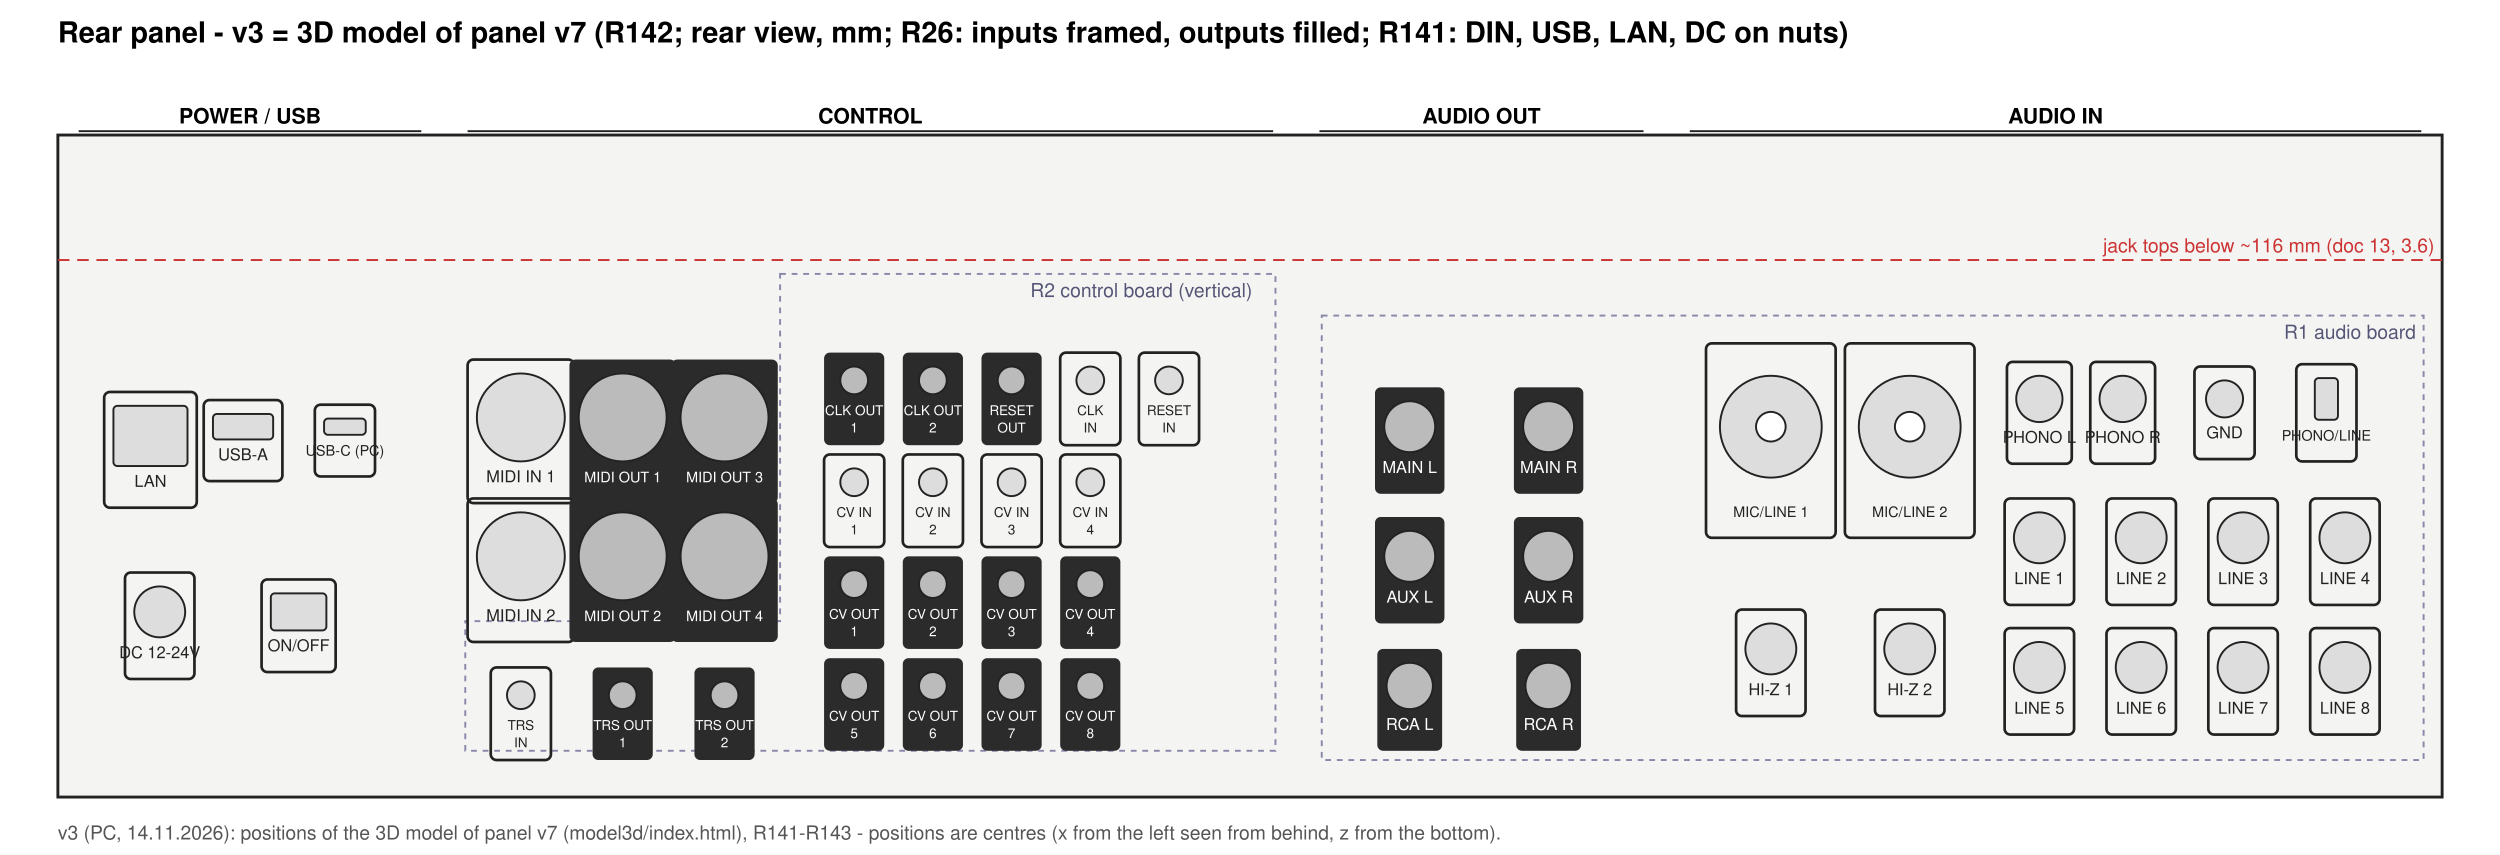
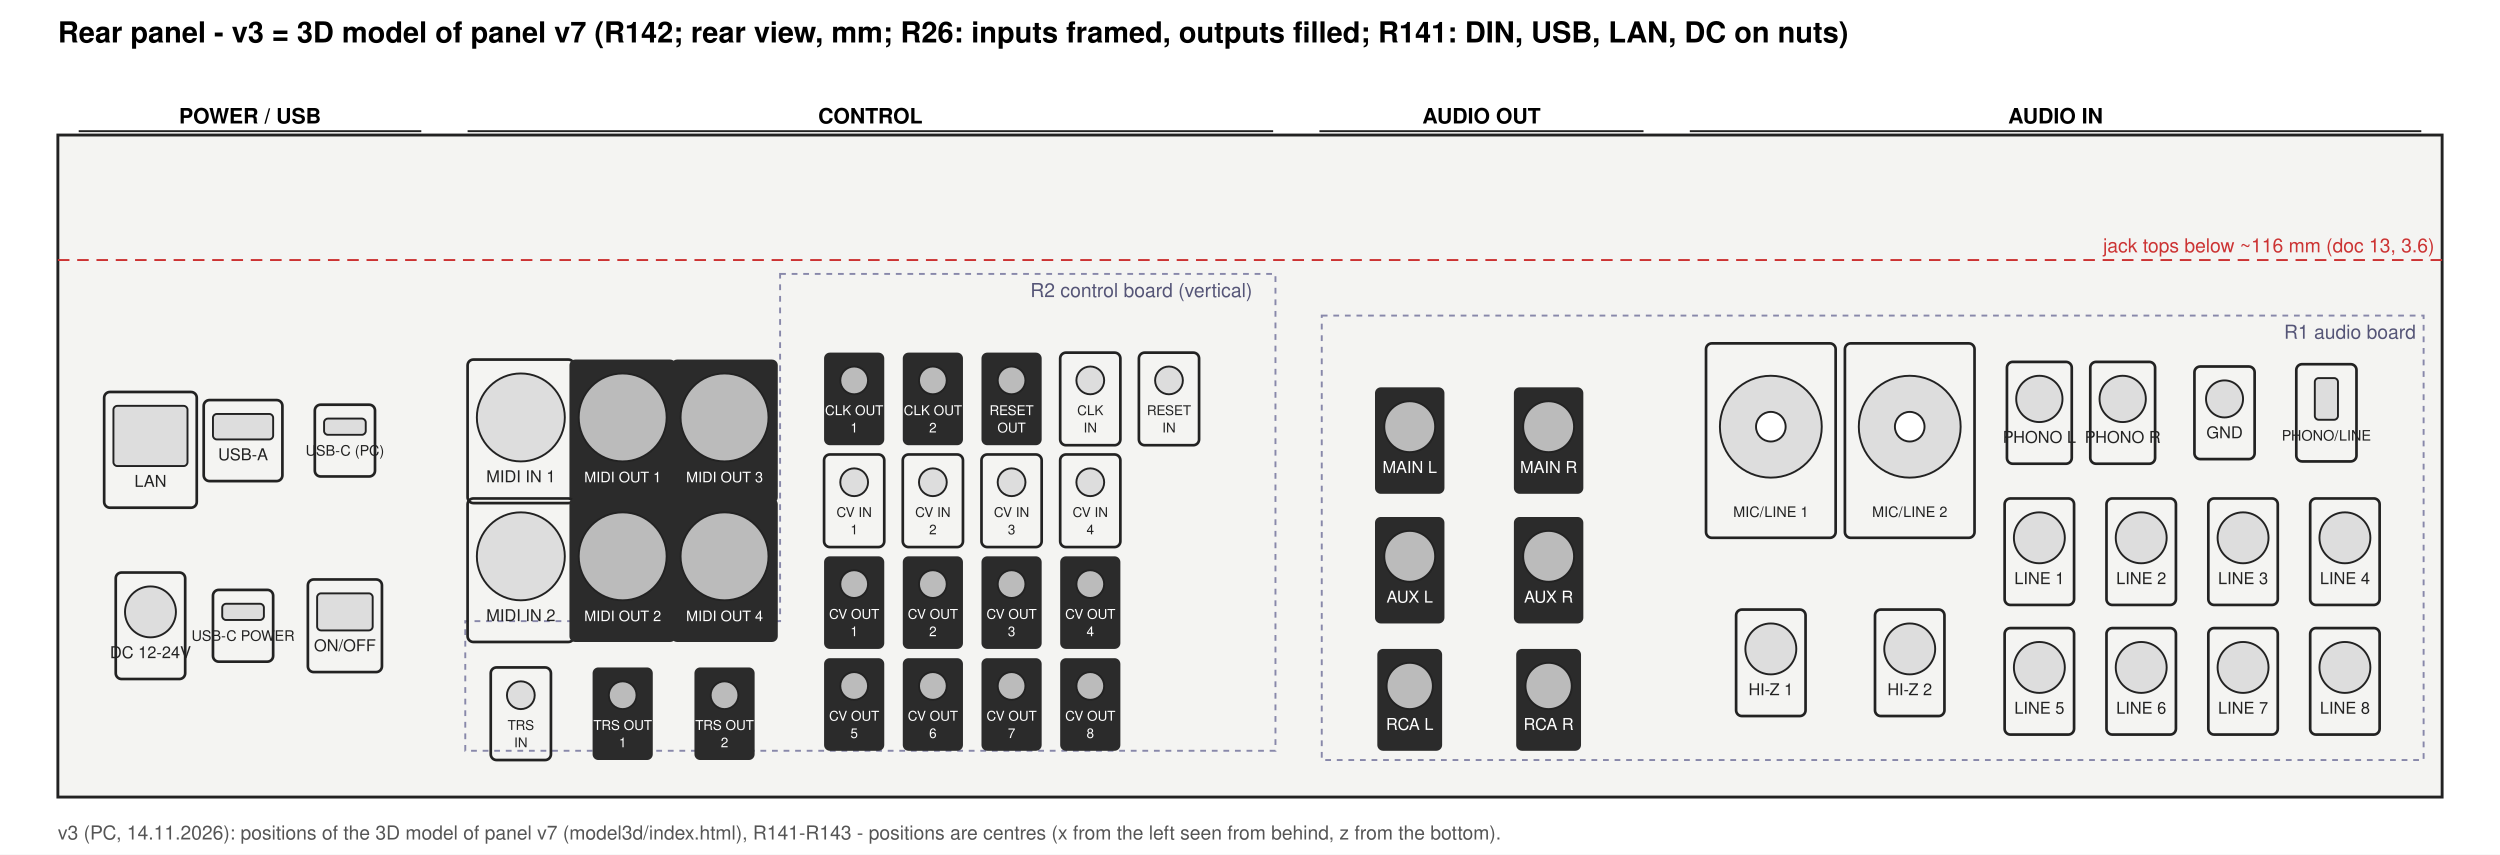
<svg xmlns="http://www.w3.org/2000/svg" width="1296" height="443" viewBox="0 0 1296 443" font-family="Helvetica, Arial, sans-serif">
  <rect width="100%" height="100%" fill="#ffffff" />
  <text x="30" y="22" font-size="15" font-weight="bold">Rear panel - v3 = 3D model of panel v7 (R142; rear view, mm; R26: inputs framed, outputs filled; R141: DIN, USB, LAN, DC on nuts)</text>
  <rect x="30.0" y="70.0" width="1236.0" height="343.2" fill="#f4f4f2" stroke="#222" stroke-width="1.5" />
  <line x1="30.0" y1="134.8" x2="1266.0" y2="134.8" stroke="#c33" stroke-dasharray="6 4" />
  <text x="1262.0" y="130.8" font-size="10" fill="#c33" text-anchor="end">jack tops below ~116 mm (doc 13, 3.6)</text>
  <polygon points="404.4,142.0 661.2,142.0 661.2,389.2 241.2,389.2 241.2,322.0 404.4,322.0" fill="none" stroke="#88a" stroke-dasharray="3 3" />
  <text x="649.2" y="154.0" font-size="10" fill="#557" text-anchor="end">R2 control board (vertical)</text>
  <rect x="685.2" y="163.6" width="571.2" height="230.4" fill="none" stroke="#88a" stroke-dasharray="3 3" />
  <text x="1252.4" y="175.6" font-size="10" fill="#557" text-anchor="end">R1 audio board</text>
  <text x="129.6" y="64.0" font-size="11" font-weight="bold" text-anchor="middle">POWER / USB</text>
  <line x1="40.8" y1="68.0" x2="218.4" y2="68.0" stroke="#222" />
  <text x="451.2" y="64.0" font-size="11" font-weight="bold" text-anchor="middle">CONTROL</text>
  <line x1="242.4" y1="68.0" x2="660.0" y2="68.0" stroke="#222" />
  <text x="768.0" y="64.0" font-size="11" font-weight="bold" text-anchor="middle">AUDIO OUT</text>
  <line x1="684.0" y1="68.0" x2="852.0" y2="68.0" stroke="#222" />
  <text x="1065.6" y="64.0" font-size="11" font-weight="bold" text-anchor="middle">AUDIO IN</text>
  <line x1="876.0" y1="68.0" x2="1255.2" y2="68.0" stroke="#222" />
  <rect x="54.0" y="203.2" width="48.0" height="60.0" rx="3" fill="none" stroke="#222" stroke-width="1.4" />
  <rect x="58.8" y="210.4" width="38.4" height="31.2" rx="2" fill="#dddddd" stroke="#222" />
  <text x="78.0" y="252.4" font-size="8.5" text-anchor="middle" fill="#222">LAN</text>
  <rect x="105.6" y="207.4" width="40.8" height="42.0" rx="3" fill="none" stroke="#222" stroke-width="1.4" />
  <rect x="110.4" y="214.6" width="31.2" height="13.2" rx="2" fill="#dddddd" stroke="#222" />
  <text x="126.0" y="238.6" font-size="8.5" text-anchor="middle" fill="#222">USB-A</text>
  <rect x="163.2" y="209.8" width="31.2" height="37.2" rx="3" fill="none" stroke="#222" stroke-width="1.4" />
  <rect x="168.0" y="217.0" width="21.6" height="8.4" rx="2" fill="#dddddd" stroke="#222" />
  <text x="178.8" y="236.2" font-size="7.5" text-anchor="middle" fill="#222">USB-C (PC)</text>
-   <rect x="64.8" y="296.8" width="36.0" height="55.2" rx="3" fill="none" stroke="#222" stroke-width="1.4" />
-   <circle cx="82.8" cy="317.2" r="13.2" fill="#dddddd" stroke="#222" />
-   <text x="82.8" y="341.2" font-size="8.5" text-anchor="middle" fill="#222">DC 12-24V</text>
-   <rect x="135.6" y="300.4" width="38.4" height="48.0" rx="3" fill="none" stroke="#222" stroke-width="1.4" />
-   <rect x="140.4" y="307.6" width="28.8" height="19.2" rx="2" fill="#dddddd" stroke="#222" />
-   <text x="154.8" y="337.6" font-size="8.5" text-anchor="middle" fill="#222">ON/OFF</text>
+   <rect x="60.0" y="296.8" width="36.0" height="55.2" rx="3" fill="none" stroke="#222" stroke-width="1.4" />
+   <circle cx="78.0" cy="317.2" r="13.2" fill="#dddddd" stroke="#222" />
+   <text x="78.0" y="341.2" font-size="8.5" text-anchor="middle" fill="#222">DC 12-24V</text>
+   <rect x="110.4" y="305.8" width="31.2" height="37.2" rx="3" fill="none" stroke="#222" stroke-width="1.4" />
+   <rect x="115.2" y="313.0" width="21.6" height="8.4" rx="2" fill="#dddddd" stroke="#222" />
+   <text x="126.0" y="332.2" font-size="7.5" text-anchor="middle" fill="#222">USB-C POWER</text>
+   <rect x="159.6" y="300.4" width="38.4" height="48.0" rx="3" fill="none" stroke="#222" stroke-width="1.4" />
+   <rect x="164.4" y="307.6" width="28.8" height="19.2" rx="2" fill="#dddddd" stroke="#222" />
+   <text x="178.8" y="337.6" font-size="8.5" text-anchor="middle" fill="#222">ON/OFF</text>
  <rect x="242.4" y="186.4" width="55.2" height="74.4" rx="3" fill="none" stroke="#222" stroke-width="1.4" />
  <circle cx="270.0" cy="216.4" r="22.8" fill="#dddddd" stroke="#222" />
  <text x="270.0" y="250.0" font-size="8.5" text-anchor="middle" fill="#222">MIDI IN 1</text>
  <rect x="295.2" y="186.4" width="55.2" height="74.4" rx="3" fill="#2b2b2b" stroke="#222" stroke-width="0" />
  <circle cx="322.8" cy="216.4" r="22.8" fill="#bbbbbb" stroke="#222" />
  <text x="322.8" y="250.0" font-size="7.5" text-anchor="middle" fill="#ffffff">MIDI OUT 1</text>
  <rect x="348.0" y="186.4" width="55.2" height="74.4" rx="3" fill="#2b2b2b" stroke="#222" stroke-width="0" />
  <circle cx="375.6" cy="216.4" r="22.8" fill="#bbbbbb" stroke="#222" />
  <text x="375.6" y="250.0" font-size="7.5" text-anchor="middle" fill="#ffffff">MIDI OUT 3</text>
  <rect x="242.4" y="258.4" width="55.2" height="74.4" rx="3" fill="none" stroke="#222" stroke-width="1.4" />
  <circle cx="270.0" cy="288.4" r="22.8" fill="#dddddd" stroke="#222" />
  <text x="270.0" y="322.0" font-size="8.5" text-anchor="middle" fill="#222">MIDI IN 2</text>
  <rect x="295.2" y="258.4" width="55.2" height="74.4" rx="3" fill="#2b2b2b" stroke="#222" stroke-width="0" />
  <circle cx="322.8" cy="288.4" r="22.8" fill="#bbbbbb" stroke="#222" />
  <text x="322.8" y="322.0" font-size="7.5" text-anchor="middle" fill="#ffffff">MIDI OUT 2</text>
  <rect x="348.0" y="258.4" width="55.2" height="74.4" rx="3" fill="#2b2b2b" stroke="#222" stroke-width="0" />
  <circle cx="375.6" cy="288.4" r="22.8" fill="#bbbbbb" stroke="#222" />
  <text x="375.6" y="322.0" font-size="7.5" text-anchor="middle" fill="#ffffff">MIDI OUT 4</text>
  <rect x="254.4" y="346.0" width="31.2" height="48.0" rx="3" fill="none" stroke="#222" stroke-width="1.4" />
  <circle cx="270.0" cy="360.4" r="7.2" fill="#dddddd" stroke="#222" />
  <text x="270.0" y="378.4" font-size="7.0" text-anchor="middle" fill="#222">TRS</text>
  <text x="270.0" y="387.4" font-size="7.0" text-anchor="middle" fill="#222">IN</text>
  <rect x="307.2" y="346.0" width="31.2" height="48.0" rx="3" fill="#2b2b2b" stroke="#222" stroke-width="0" />
  <circle cx="322.8" cy="360.4" r="7.2" fill="#bbbbbb" stroke="#222" />
  <text x="322.8" y="378.4" font-size="7.0" text-anchor="middle" fill="#ffffff">TRS OUT</text>
  <text x="322.8" y="387.4" font-size="7.0" text-anchor="middle" fill="#ffffff">1</text>
  <rect x="360.0" y="346.0" width="31.2" height="48.0" rx="3" fill="#2b2b2b" stroke="#222" stroke-width="0" />
  <circle cx="375.6" cy="360.4" r="7.2" fill="#bbbbbb" stroke="#222" />
  <text x="375.6" y="378.4" font-size="7.0" text-anchor="middle" fill="#ffffff">TRS OUT</text>
  <text x="375.6" y="387.4" font-size="7.0" text-anchor="middle" fill="#ffffff">2</text>
  <rect x="427.2" y="182.8" width="31.2" height="48.0" rx="3" fill="#2b2b2b" stroke="#222" stroke-width="0" />
  <circle cx="442.8" cy="197.2" r="7.2" fill="#bbbbbb" stroke="#222" />
  <text x="442.8" y="215.2" font-size="7.0" text-anchor="middle" fill="#ffffff">CLK OUT</text>
  <text x="442.8" y="224.2" font-size="7.0" text-anchor="middle" fill="#ffffff">1</text>
  <rect x="468.0" y="182.8" width="31.2" height="48.0" rx="3" fill="#2b2b2b" stroke="#222" stroke-width="0" />
  <circle cx="483.6" cy="197.2" r="7.2" fill="#bbbbbb" stroke="#222" />
  <text x="483.6" y="215.2" font-size="7.0" text-anchor="middle" fill="#ffffff">CLK OUT</text>
  <text x="483.6" y="224.2" font-size="7.0" text-anchor="middle" fill="#ffffff">2</text>
  <rect x="508.8" y="182.8" width="31.2" height="48.0" rx="3" fill="#2b2b2b" stroke="#222" stroke-width="0" />
  <circle cx="524.4" cy="197.2" r="7.2" fill="#bbbbbb" stroke="#222" />
  <text x="524.4" y="215.2" font-size="7.0" text-anchor="middle" fill="#ffffff">RESET</text>
  <text x="524.4" y="224.2" font-size="7.0" text-anchor="middle" fill="#ffffff">OUT</text>
  <rect x="549.6" y="182.8" width="31.2" height="48.0" rx="3" fill="none" stroke="#222" stroke-width="1.4" />
  <circle cx="565.2" cy="197.2" r="7.2" fill="#dddddd" stroke="#222" />
  <text x="565.2" y="215.2" font-size="7.0" text-anchor="middle" fill="#222">CLK</text>
  <text x="565.2" y="224.2" font-size="7.0" text-anchor="middle" fill="#222">IN</text>
  <rect x="590.4" y="182.8" width="31.2" height="48.0" rx="3" fill="none" stroke="#222" stroke-width="1.4" />
  <circle cx="606.0" cy="197.2" r="7.2" fill="#dddddd" stroke="#222" />
  <text x="606.0" y="215.2" font-size="7.0" text-anchor="middle" fill="#222">RESET</text>
  <text x="606.0" y="224.2" font-size="7.0" text-anchor="middle" fill="#222">IN</text>
  <rect x="427.2" y="235.6" width="31.2" height="48.0" rx="3" fill="none" stroke="#222" stroke-width="1.4" />
  <circle cx="442.8" cy="250.0" r="7.2" fill="#dddddd" stroke="#222" />
  <text x="442.8" y="268.0" font-size="7.0" text-anchor="middle" fill="#222">CV IN</text>
  <text x="442.8" y="277.0" font-size="7.0" text-anchor="middle" fill="#222">1</text>
  <rect x="468.0" y="235.6" width="31.2" height="48.0" rx="3" fill="none" stroke="#222" stroke-width="1.4" />
  <circle cx="483.6" cy="250.0" r="7.2" fill="#dddddd" stroke="#222" />
  <text x="483.6" y="268.0" font-size="7.0" text-anchor="middle" fill="#222">CV IN</text>
  <text x="483.6" y="277.0" font-size="7.0" text-anchor="middle" fill="#222">2</text>
  <rect x="508.8" y="235.6" width="31.2" height="48.0" rx="3" fill="none" stroke="#222" stroke-width="1.4" />
  <circle cx="524.4" cy="250.0" r="7.2" fill="#dddddd" stroke="#222" />
  <text x="524.4" y="268.0" font-size="7.0" text-anchor="middle" fill="#222">CV IN</text>
  <text x="524.4" y="277.0" font-size="7.0" text-anchor="middle" fill="#222">3</text>
  <rect x="549.6" y="235.6" width="31.2" height="48.0" rx="3" fill="none" stroke="#222" stroke-width="1.4" />
  <circle cx="565.2" cy="250.0" r="7.2" fill="#dddddd" stroke="#222" />
  <text x="565.2" y="268.0" font-size="7.0" text-anchor="middle" fill="#222">CV IN</text>
  <text x="565.2" y="277.0" font-size="7.0" text-anchor="middle" fill="#222">4</text>
  <rect x="427.2" y="288.4" width="31.2" height="48.0" rx="3" fill="#2b2b2b" stroke="#222" stroke-width="0" />
  <circle cx="442.8" cy="302.8" r="7.2" fill="#bbbbbb" stroke="#222" />
  <text x="442.8" y="320.8" font-size="7.0" text-anchor="middle" fill="#ffffff">CV OUT</text>
  <text x="442.8" y="329.8" font-size="7.0" text-anchor="middle" fill="#ffffff">1</text>
  <rect x="468.0" y="288.4" width="31.2" height="48.0" rx="3" fill="#2b2b2b" stroke="#222" stroke-width="0" />
  <circle cx="483.6" cy="302.8" r="7.2" fill="#bbbbbb" stroke="#222" />
  <text x="483.6" y="320.8" font-size="7.0" text-anchor="middle" fill="#ffffff">CV OUT</text>
  <text x="483.6" y="329.8" font-size="7.0" text-anchor="middle" fill="#ffffff">2</text>
  <rect x="508.8" y="288.4" width="31.2" height="48.0" rx="3" fill="#2b2b2b" stroke="#222" stroke-width="0" />
  <circle cx="524.4" cy="302.8" r="7.2" fill="#bbbbbb" stroke="#222" />
  <text x="524.4" y="320.8" font-size="7.0" text-anchor="middle" fill="#ffffff">CV OUT</text>
  <text x="524.4" y="329.8" font-size="7.0" text-anchor="middle" fill="#ffffff">3</text>
  <rect x="549.6" y="288.4" width="31.2" height="48.0" rx="3" fill="#2b2b2b" stroke="#222" stroke-width="0" />
  <circle cx="565.2" cy="302.8" r="7.2" fill="#bbbbbb" stroke="#222" />
  <text x="565.2" y="320.8" font-size="7.0" text-anchor="middle" fill="#ffffff">CV OUT</text>
  <text x="565.2" y="329.8" font-size="7.0" text-anchor="middle" fill="#ffffff">4</text>
  <rect x="427.2" y="341.2" width="31.2" height="48.0" rx="3" fill="#2b2b2b" stroke="#222" stroke-width="0" />
  <circle cx="442.8" cy="355.6" r="7.2" fill="#bbbbbb" stroke="#222" />
  <text x="442.8" y="373.6" font-size="7.0" text-anchor="middle" fill="#ffffff">CV OUT</text>
  <text x="442.8" y="382.6" font-size="7.0" text-anchor="middle" fill="#ffffff">5</text>
  <rect x="468.0" y="341.2" width="31.2" height="48.0" rx="3" fill="#2b2b2b" stroke="#222" stroke-width="0" />
  <circle cx="483.6" cy="355.6" r="7.2" fill="#bbbbbb" stroke="#222" />
  <text x="483.6" y="373.6" font-size="7.0" text-anchor="middle" fill="#ffffff">CV OUT</text>
  <text x="483.6" y="382.6" font-size="7.0" text-anchor="middle" fill="#ffffff">6</text>
  <rect x="508.8" y="341.2" width="31.2" height="48.0" rx="3" fill="#2b2b2b" stroke="#222" stroke-width="0" />
  <circle cx="524.4" cy="355.6" r="7.2" fill="#bbbbbb" stroke="#222" />
  <text x="524.4" y="373.6" font-size="7.0" text-anchor="middle" fill="#ffffff">CV OUT</text>
  <text x="524.4" y="382.6" font-size="7.0" text-anchor="middle" fill="#ffffff">7</text>
  <rect x="549.6" y="341.2" width="31.2" height="48.0" rx="3" fill="#2b2b2b" stroke="#222" stroke-width="0" />
  <circle cx="565.2" cy="355.6" r="7.2" fill="#bbbbbb" stroke="#222" />
  <text x="565.2" y="373.6" font-size="7.0" text-anchor="middle" fill="#ffffff">CV OUT</text>
  <text x="565.2" y="382.6" font-size="7.0" text-anchor="middle" fill="#ffffff">8</text>
  <rect x="712.8" y="200.8" width="36.0" height="55.2" rx="3" fill="#2b2b2b" stroke="#222" stroke-width="0" />
  <circle cx="730.8" cy="221.2" r="13.2" fill="#bbbbbb" stroke="#222" />
  <text x="730.8" y="245.2" font-size="8.5" text-anchor="middle" fill="#ffffff">MAIN L</text>
  <rect x="784.8" y="200.8" width="36.0" height="55.2" rx="3" fill="#2b2b2b" stroke="#222" stroke-width="0" />
  <circle cx="802.8" cy="221.2" r="13.2" fill="#bbbbbb" stroke="#222" />
  <text x="802.8" y="245.2" font-size="8.5" text-anchor="middle" fill="#ffffff">MAIN R</text>
  <rect x="712.8" y="268.0" width="36.0" height="55.2" rx="3" fill="#2b2b2b" stroke="#222" stroke-width="0" />
  <circle cx="730.8" cy="288.4" r="13.2" fill="#bbbbbb" stroke="#222" />
  <text x="730.8" y="312.4" font-size="8.5" text-anchor="middle" fill="#ffffff">AUX L</text>
  <rect x="784.8" y="268.0" width="36.0" height="55.2" rx="3" fill="#2b2b2b" stroke="#222" stroke-width="0" />
  <circle cx="802.8" cy="288.4" r="13.2" fill="#bbbbbb" stroke="#222" />
  <text x="802.8" y="312.4" font-size="8.5" text-anchor="middle" fill="#ffffff">AUX R</text>
  <rect x="714.0" y="336.4" width="33.6" height="52.8" rx="3" fill="#2b2b2b" stroke="#222" stroke-width="0" />
  <circle cx="730.8" cy="355.6" r="12.0" fill="#bbbbbb" stroke="#222" />
  <text x="730.8" y="378.4" font-size="8.5" text-anchor="middle" fill="#ffffff">RCA L</text>
  <rect x="786.0" y="336.4" width="33.6" height="52.8" rx="3" fill="#2b2b2b" stroke="#222" stroke-width="0" />
  <circle cx="802.8" cy="355.6" r="12.0" fill="#bbbbbb" stroke="#222" />
  <text x="802.8" y="378.4" font-size="8.5" text-anchor="middle" fill="#ffffff">RCA R</text>
  <rect x="884.4" y="178.0" width="67.2" height="100.8" rx="3" fill="none" stroke="#222" stroke-width="1.4" />
  <circle cx="918.0" cy="221.2" r="26.4" fill="#dddddd" stroke="#222" />
  <circle cx="918.0" cy="221.2" r="7.68" fill="#fff" stroke="#222" />
  <text x="918.0" y="268.0" font-size="7.5" text-anchor="middle" fill="#222">MIC/LINE 1</text>
  <rect x="956.4" y="178.0" width="67.2" height="100.8" rx="3" fill="none" stroke="#222" stroke-width="1.4" />
  <circle cx="990.0" cy="221.2" r="26.4" fill="#dddddd" stroke="#222" />
  <circle cx="990.0" cy="221.2" r="7.68" fill="#fff" stroke="#222" />
  <text x="990.0" y="268.0" font-size="7.5" text-anchor="middle" fill="#222">MIC/LINE 2</text>
  <rect x="900.0" y="316.0" width="36.0" height="55.2" rx="3" fill="none" stroke="#222" stroke-width="1.4" />
  <circle cx="918.0" cy="336.4" r="13.2" fill="#dddddd" stroke="#222" />
  <text x="918.0" y="360.4" font-size="8.5" text-anchor="middle" fill="#222">HI-Z 1</text>
  <rect x="972.0" y="316.0" width="36.0" height="55.2" rx="3" fill="none" stroke="#222" stroke-width="1.4" />
  <circle cx="990.0" cy="336.4" r="13.2" fill="#dddddd" stroke="#222" />
  <text x="990.0" y="360.4" font-size="8.5" text-anchor="middle" fill="#222">HI-Z 2</text>
  <rect x="1040.4" y="187.6" width="33.6" height="52.8" rx="3" fill="none" stroke="#222" stroke-width="1.4" />
  <circle cx="1057.2" cy="206.8" r="12.0" fill="#dddddd" stroke="#222" />
  <text x="1057.2" y="229.6" font-size="8.5" text-anchor="middle" fill="#222">PHONO L</text>
  <rect x="1083.6" y="187.6" width="33.6" height="52.8" rx="3" fill="none" stroke="#222" stroke-width="1.4" />
  <circle cx="1100.4" cy="206.8" r="12.0" fill="#dddddd" stroke="#222" />
  <text x="1100.4" y="229.6" font-size="8.5" text-anchor="middle" fill="#222">PHONO R</text>
  <rect x="1137.6" y="190.0" width="31.2" height="48.0" rx="3" fill="none" stroke="#222" stroke-width="1.4" />
  <circle cx="1153.2" cy="206.8" r="9.6" fill="#dddddd" stroke="#222" />
  <text x="1153.2" y="227.2" font-size="8.5" text-anchor="middle" fill="#222">GND</text>
  <rect x="1190.4" y="188.8" width="31.2" height="50.4" rx="3" fill="none" stroke="#222" stroke-width="1.4" />
  <rect x="1200.0" y="196.0" width="12.0" height="21.6" rx="2" fill="#dddddd" stroke="#222" />
  <text x="1206.0" y="228.4" font-size="7.5" text-anchor="middle" fill="#222">PHONO/LINE</text>
  <rect x="1039.2" y="258.4" width="36.0" height="55.2" rx="3" fill="none" stroke="#222" stroke-width="1.4" />
  <circle cx="1057.2" cy="278.8" r="13.2" fill="#dddddd" stroke="#222" />
  <text x="1057.2" y="302.8" font-size="8.5" text-anchor="middle" fill="#222">LINE 1</text>
  <rect x="1092.0" y="258.4" width="36.0" height="55.2" rx="3" fill="none" stroke="#222" stroke-width="1.4" />
  <circle cx="1110.0" cy="278.8" r="13.2" fill="#dddddd" stroke="#222" />
  <text x="1110.0" y="302.8" font-size="8.5" text-anchor="middle" fill="#222">LINE 2</text>
  <rect x="1144.8" y="258.4" width="36.0" height="55.2" rx="3" fill="none" stroke="#222" stroke-width="1.4" />
  <circle cx="1162.8" cy="278.8" r="13.2" fill="#dddddd" stroke="#222" />
  <text x="1162.8" y="302.8" font-size="8.5" text-anchor="middle" fill="#222">LINE 3</text>
  <rect x="1197.6" y="258.4" width="36.0" height="55.2" rx="3" fill="none" stroke="#222" stroke-width="1.4" />
  <circle cx="1215.6" cy="278.8" r="13.2" fill="#dddddd" stroke="#222" />
  <text x="1215.6" y="302.8" font-size="8.5" text-anchor="middle" fill="#222">LINE 4</text>
  <rect x="1039.2" y="325.6" width="36.0" height="55.2" rx="3" fill="none" stroke="#222" stroke-width="1.4" />
  <circle cx="1057.2" cy="346.0" r="13.2" fill="#dddddd" stroke="#222" />
  <text x="1057.2" y="370.0" font-size="8.5" text-anchor="middle" fill="#222">LINE 5</text>
  <rect x="1092.0" y="325.6" width="36.0" height="55.2" rx="3" fill="none" stroke="#222" stroke-width="1.4" />
  <circle cx="1110.0" cy="346.0" r="13.2" fill="#dddddd" stroke="#222" />
  <text x="1110.0" y="370.0" font-size="8.5" text-anchor="middle" fill="#222">LINE 6</text>
  <rect x="1144.8" y="325.6" width="36.0" height="55.2" rx="3" fill="none" stroke="#222" stroke-width="1.4" />
  <circle cx="1162.8" cy="346.0" r="13.2" fill="#dddddd" stroke="#222" />
  <text x="1162.8" y="370.0" font-size="8.5" text-anchor="middle" fill="#222">LINE 7</text>
  <rect x="1197.6" y="325.6" width="36.0" height="55.2" rx="3" fill="none" stroke="#222" stroke-width="1.4" />
  <circle cx="1215.6" cy="346.0" r="13.2" fill="#dddddd" stroke="#222" />
  <text x="1215.6" y="370.0" font-size="8.5" text-anchor="middle" fill="#222">LINE 8</text>
  <text x="30" y="435.2" font-size="10" fill="#555">v3 (PC, 14.11.2026): positions of the 3D model of panel v7 (model3d/index.html), R141-R143 - positions are centres (x from the left seen from behind, z from the bottom). </text>
</svg>
